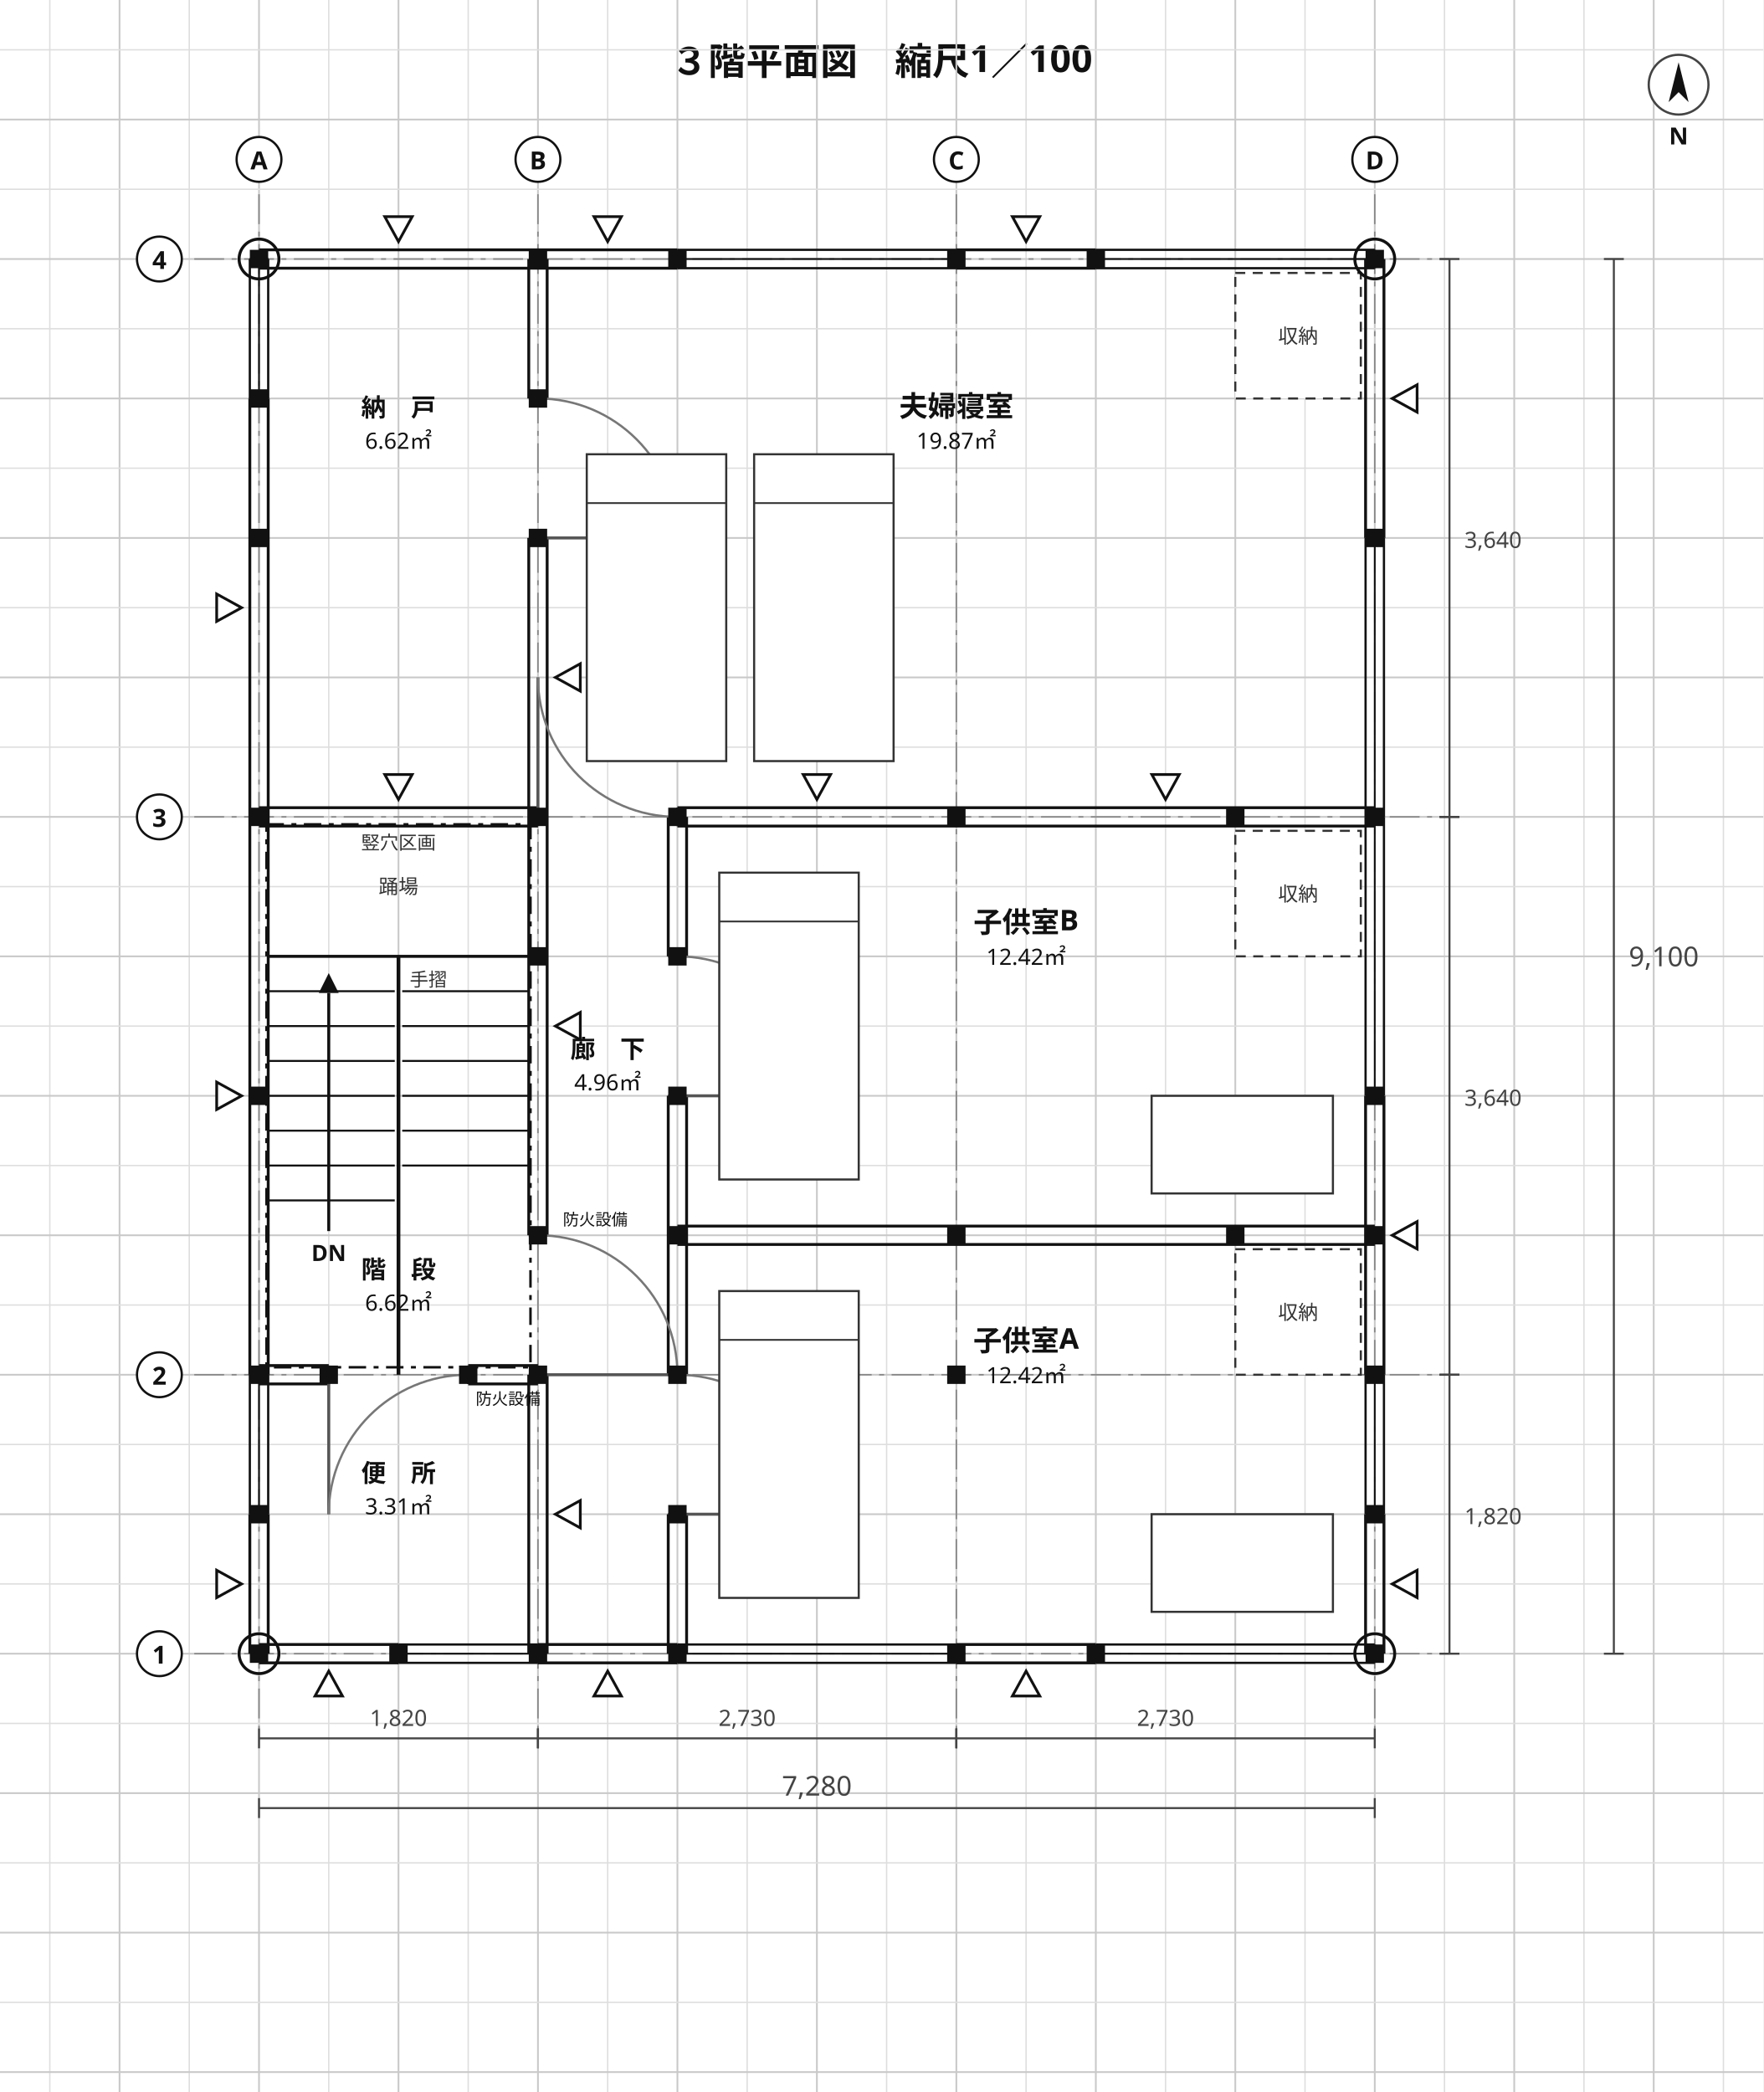
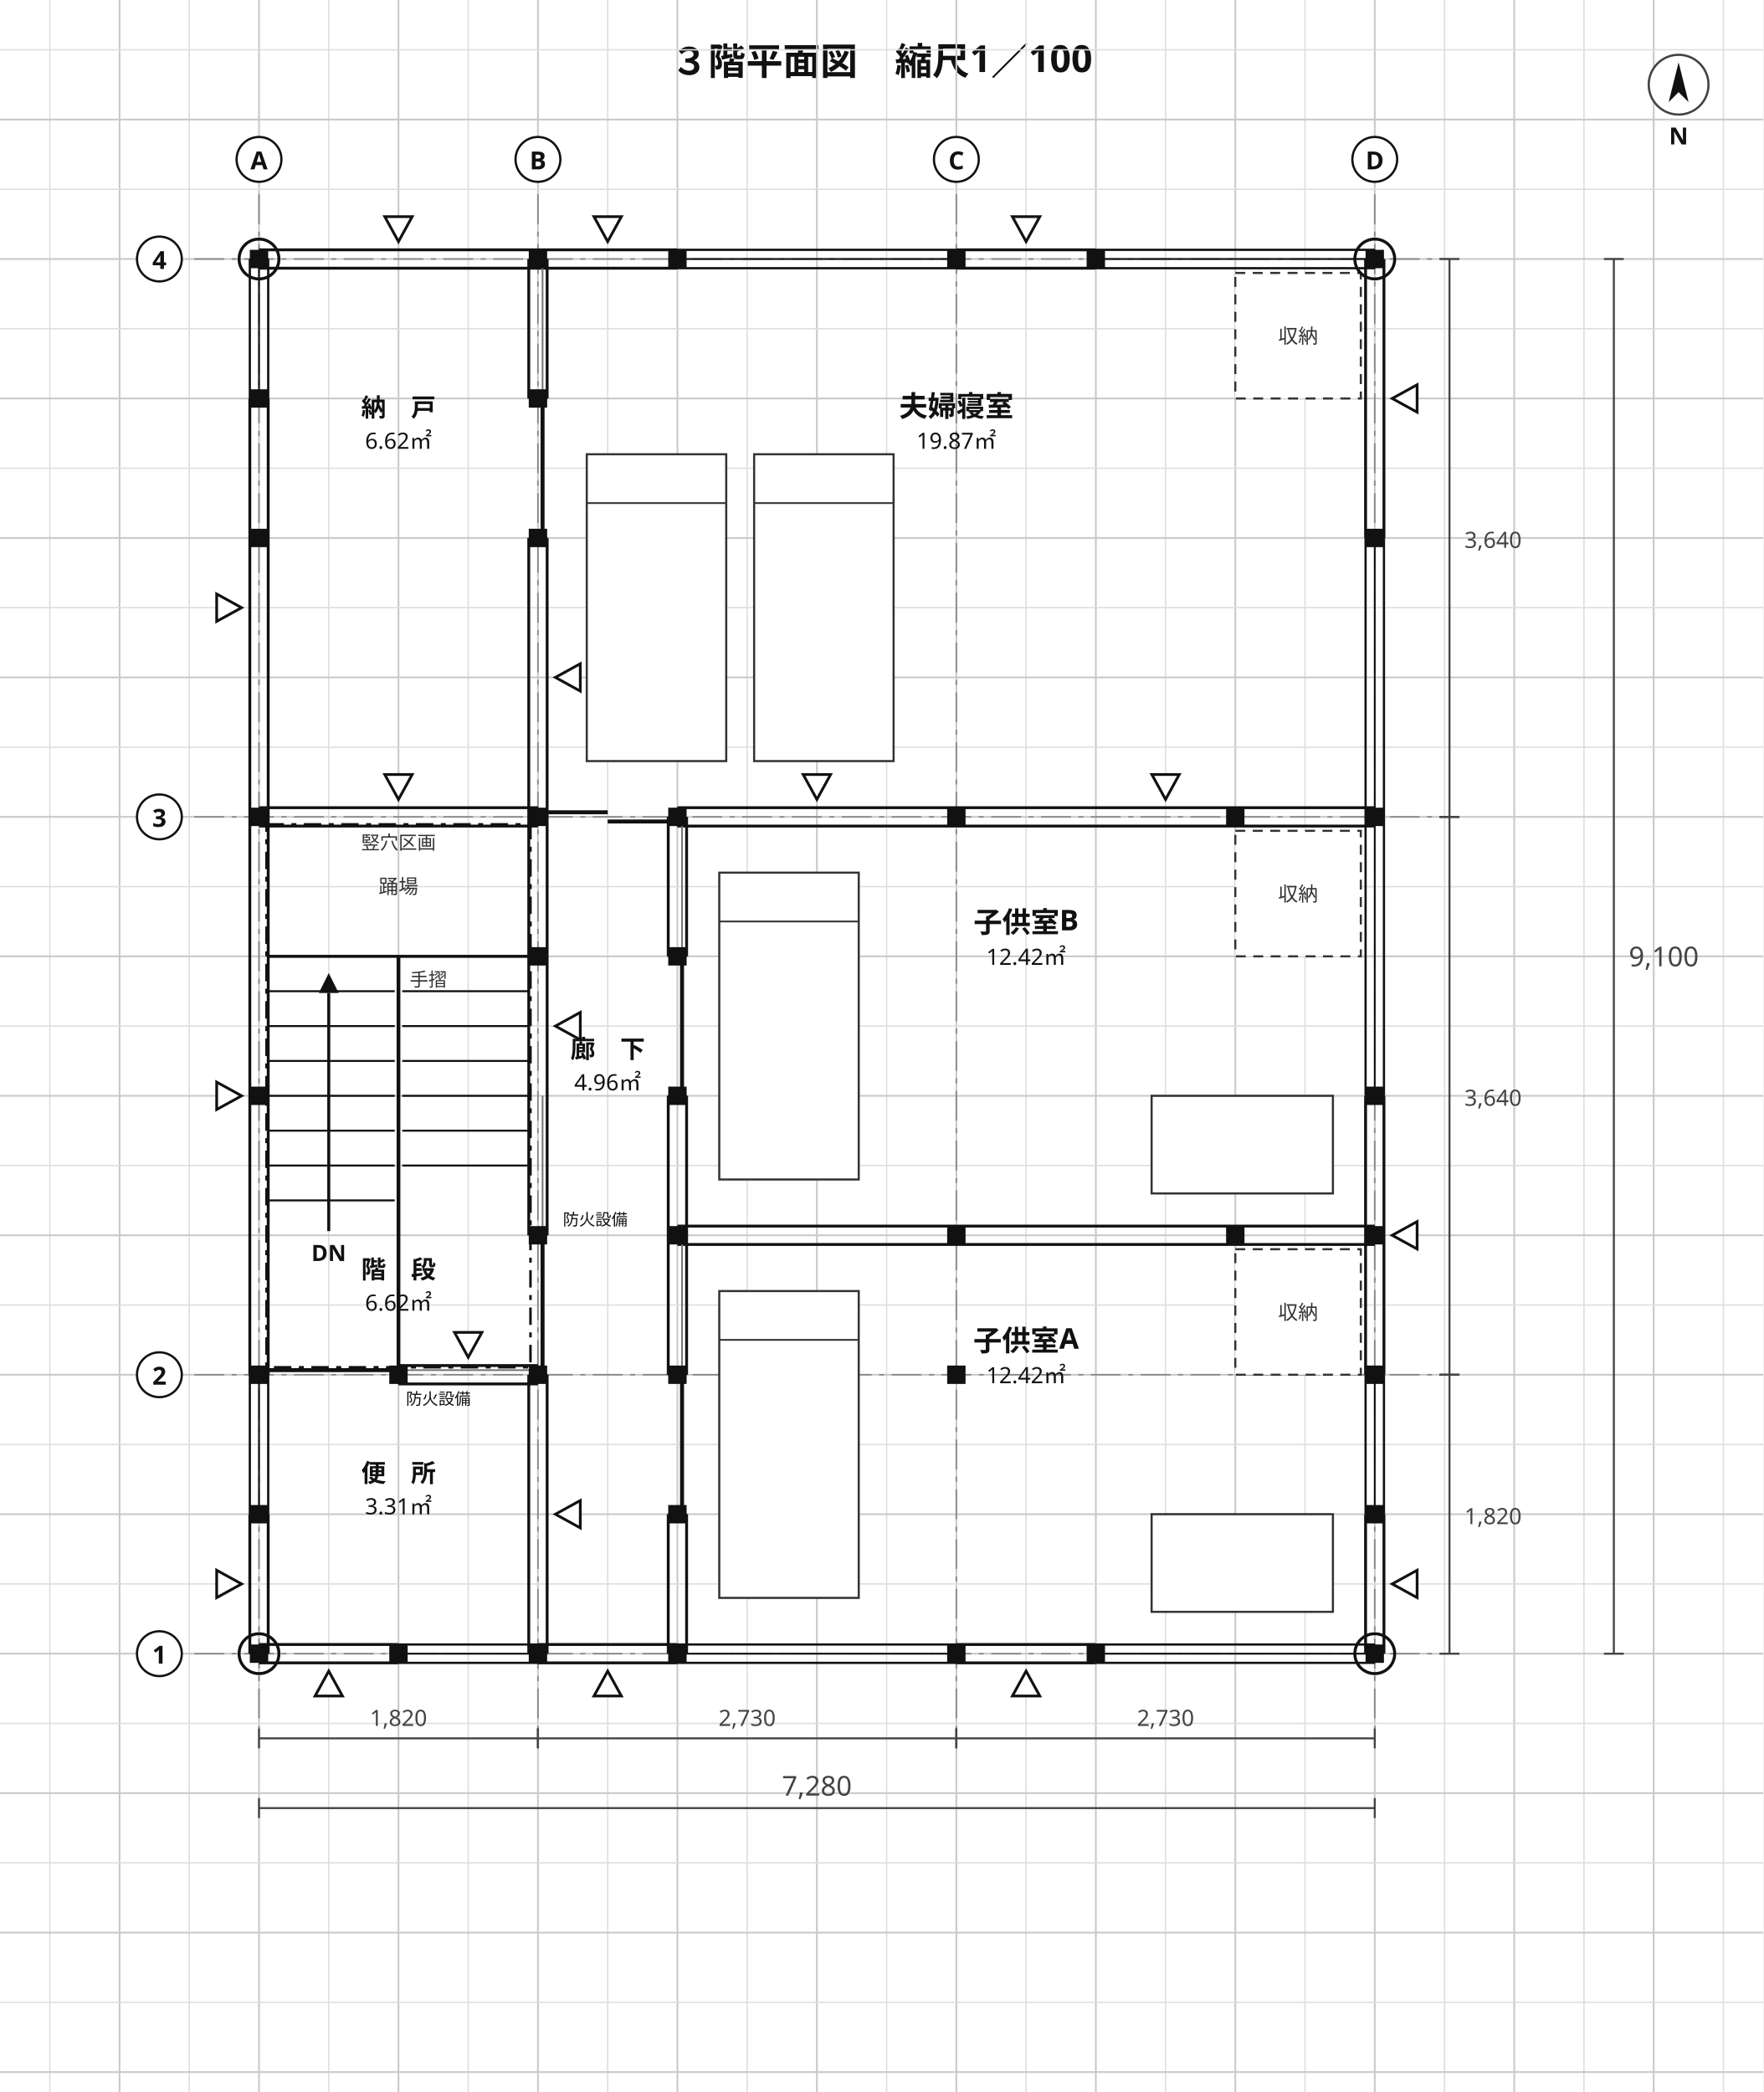
<svg xmlns="http://www.w3.org/2000/svg" viewBox="0 0 708 840" width="708" height="840" font-family="'Hiragino Sans','Hiragino Kaku Gothic ProN','Noto Sans JP','Yu Gothic',Meiryo,'IPAGothic',sans-serif">
  <rect width="708" height="840" fill="#ffffff" />
  <text x="354" y="30" font-size="15" text-anchor="middle" fill="#111" font-weight="700" font-family="'Hiragino Sans','Hiragino Kaku Gothic ProN','Noto Sans JP','Yu Gothic',Meiryo,'IPAGothic',sans-serif">３階平面図　縮尺1／100</text>
  <line x1="20" y1="0" x2="20" y2="840" stroke="#dedede" stroke-width="0.55" />
  <line x1="48" y1="0" x2="48" y2="840" stroke="#c9c9c9" stroke-width="0.7" />
  <line x1="76" y1="0" x2="76" y2="840" stroke="#dedede" stroke-width="0.55" />
  <line x1="104" y1="0" x2="104" y2="840" stroke="#c9c9c9" stroke-width="0.7" />
  <line x1="132" y1="0" x2="132" y2="840" stroke="#dedede" stroke-width="0.55" />
  <line x1="160" y1="0" x2="160" y2="840" stroke="#c9c9c9" stroke-width="0.7" />
  <line x1="188" y1="0" x2="188" y2="840" stroke="#dedede" stroke-width="0.55" />
  <line x1="216" y1="0" x2="216" y2="840" stroke="#c9c9c9" stroke-width="0.7" />
  <line x1="244" y1="0" x2="244" y2="840" stroke="#dedede" stroke-width="0.55" />
  <line x1="272" y1="0" x2="272" y2="840" stroke="#c9c9c9" stroke-width="0.7" />
  <line x1="300" y1="0" x2="300" y2="840" stroke="#dedede" stroke-width="0.55" />
  <line x1="328" y1="0" x2="328" y2="840" stroke="#c9c9c9" stroke-width="0.7" />
  <line x1="356" y1="0" x2="356" y2="840" stroke="#dedede" stroke-width="0.55" />
  <line x1="384" y1="0" x2="384" y2="840" stroke="#c9c9c9" stroke-width="0.7" />
  <line x1="412" y1="0" x2="412" y2="840" stroke="#dedede" stroke-width="0.55" />
  <line x1="440" y1="0" x2="440" y2="840" stroke="#c9c9c9" stroke-width="0.7" />
  <line x1="468" y1="0" x2="468" y2="840" stroke="#dedede" stroke-width="0.55" />
  <line x1="496" y1="0" x2="496" y2="840" stroke="#c9c9c9" stroke-width="0.7" />
  <line x1="524" y1="0" x2="524" y2="840" stroke="#dedede" stroke-width="0.55" />
  <line x1="552" y1="0" x2="552" y2="840" stroke="#c9c9c9" stroke-width="0.7" />
  <line x1="580" y1="0" x2="580" y2="840" stroke="#dedede" stroke-width="0.55" />
  <line x1="608" y1="0" x2="608" y2="840" stroke="#c9c9c9" stroke-width="0.7" />
  <line x1="636" y1="0" x2="636" y2="840" stroke="#dedede" stroke-width="0.55" />
  <line x1="664" y1="0" x2="664" y2="840" stroke="#c9c9c9" stroke-width="0.7" />
  <line x1="692" y1="0" x2="692" y2="840" stroke="#dedede" stroke-width="0.55" />
  <line x1="0" y1="20" x2="708" y2="20" stroke="#dedede" stroke-width="0.55" />
  <line x1="0" y1="48" x2="708" y2="48" stroke="#c9c9c9" stroke-width="0.7" />
  <line x1="0" y1="76" x2="708" y2="76" stroke="#dedede" stroke-width="0.55" />
  <line x1="0" y1="104" x2="708" y2="104" stroke="#c9c9c9" stroke-width="0.7" />
  <line x1="0" y1="132" x2="708" y2="132" stroke="#dedede" stroke-width="0.55" />
  <line x1="0" y1="160" x2="708" y2="160" stroke="#c9c9c9" stroke-width="0.7" />
  <line x1="0" y1="188" x2="708" y2="188" stroke="#dedede" stroke-width="0.55" />
  <line x1="0" y1="216" x2="708" y2="216" stroke="#c9c9c9" stroke-width="0.7" />
  <line x1="0" y1="244" x2="708" y2="244" stroke="#dedede" stroke-width="0.55" />
  <line x1="0" y1="272" x2="708" y2="272" stroke="#c9c9c9" stroke-width="0.7" />
  <line x1="0" y1="300" x2="708" y2="300" stroke="#dedede" stroke-width="0.55" />
  <line x1="0" y1="328" x2="708" y2="328" stroke="#c9c9c9" stroke-width="0.7" />
  <line x1="0" y1="356" x2="708" y2="356" stroke="#dedede" stroke-width="0.55" />
  <line x1="0" y1="384" x2="708" y2="384" stroke="#c9c9c9" stroke-width="0.7" />
  <line x1="0" y1="412" x2="708" y2="412" stroke="#dedede" stroke-width="0.55" />
  <line x1="0" y1="440" x2="708" y2="440" stroke="#c9c9c9" stroke-width="0.7" />
  <line x1="0" y1="468" x2="708" y2="468" stroke="#dedede" stroke-width="0.55" />
  <line x1="0" y1="496" x2="708" y2="496" stroke="#c9c9c9" stroke-width="0.7" />
  <line x1="0" y1="524" x2="708" y2="524" stroke="#dedede" stroke-width="0.55" />
  <line x1="0" y1="552" x2="708" y2="552" stroke="#c9c9c9" stroke-width="0.7" />
  <line x1="0" y1="580" x2="708" y2="580" stroke="#dedede" stroke-width="0.55" />
  <line x1="0" y1="608" x2="708" y2="608" stroke="#c9c9c9" stroke-width="0.7" />
  <line x1="0" y1="636" x2="708" y2="636" stroke="#dedede" stroke-width="0.55" />
  <line x1="0" y1="664" x2="708" y2="664" stroke="#c9c9c9" stroke-width="0.7" />
  <line x1="0" y1="692" x2="708" y2="692" stroke="#dedede" stroke-width="0.55" />
  <line x1="0" y1="720" x2="708" y2="720" stroke="#c9c9c9" stroke-width="0.7" />
  <line x1="0" y1="748" x2="708" y2="748" stroke="#dedede" stroke-width="0.55" />
  <line x1="0" y1="776" x2="708" y2="776" stroke="#c9c9c9" stroke-width="0.7" />
  <line x1="0" y1="804" x2="708" y2="804" stroke="#dedede" stroke-width="0.55" />
  <line x1="0" y1="832" x2="708" y2="832" stroke="#c9c9c9" stroke-width="0.7" />
  <line x1="104" y1="78" x2="104" y2="694" stroke="#888" stroke-width="0.6" stroke-dasharray="12 3 2 3" />
  <line x1="216" y1="78" x2="216" y2="694" stroke="#888" stroke-width="0.6" stroke-dasharray="12 3 2 3" />
  <line x1="384" y1="78" x2="384" y2="694" stroke="#888" stroke-width="0.6" stroke-dasharray="12 3 2 3" />
  <line x1="552" y1="78" x2="552" y2="694" stroke="#888" stroke-width="0.6" stroke-dasharray="12 3 2 3" />
  <line x1="78" y1="664" x2="582" y2="664" stroke="#888" stroke-width="0.6" stroke-dasharray="12 3 2 3" />
  <line x1="78" y1="552" x2="582" y2="552" stroke="#888" stroke-width="0.6" stroke-dasharray="12 3 2 3" />
  <line x1="78" y1="328" x2="582" y2="328" stroke="#888" stroke-width="0.6" stroke-dasharray="12 3 2 3" />
  <line x1="78" y1="104" x2="582" y2="104" stroke="#888" stroke-width="0.6" stroke-dasharray="12 3 2 3" />
  <line x1="100.31" y1="664" x2="100.31" y2="608" stroke="#111" stroke-width="1.15" />
  <line x1="107.69" y1="664" x2="107.69" y2="608" stroke="#111" stroke-width="1.15" />
  <line x1="100.31" y1="552" x2="100.31" y2="160" stroke="#111" stroke-width="1.15" />
  <line x1="107.69" y1="552" x2="107.69" y2="160" stroke="#111" stroke-width="1.15" />
  <line x1="212.31" y1="664" x2="212.31" y2="552" stroke="#111" stroke-width="1.15" />
  <line x1="219.69" y1="664" x2="219.69" y2="552" stroke="#111" stroke-width="1.15" />
  <line x1="212.31" y1="496" x2="212.31" y2="216" stroke="#111" stroke-width="1.15" />
  <line x1="219.69" y1="496" x2="219.69" y2="216" stroke="#111" stroke-width="1.15" />
  <line x1="212.31" y1="160" x2="212.31" y2="104" stroke="#111" stroke-width="1.15" />
  <line x1="219.69" y1="160" x2="219.69" y2="104" stroke="#111" stroke-width="1.15" />
  <line x1="104" y1="660.31" x2="160" y2="660.31" stroke="#111" stroke-width="1.15" />
  <line x1="104" y1="667.69" x2="160" y2="667.69" stroke="#111" stroke-width="1.15" />
  <line x1="216" y1="660.31" x2="272" y2="660.31" stroke="#111" stroke-width="1.15" />
  <line x1="216" y1="667.69" x2="272" y2="667.69" stroke="#111" stroke-width="1.15" />
  <line x1="384" y1="660.31" x2="440" y2="660.31" stroke="#111" stroke-width="1.15" />
  <line x1="384" y1="667.69" x2="440" y2="667.69" stroke="#111" stroke-width="1.15" />
-   <line x1="104" y1="548.31" x2="132" y2="548.31" stroke="#111" stroke-width="1.15" />
-   <line x1="104" y1="555.69" x2="132" y2="555.69" stroke="#111" stroke-width="1.15" />
-   <line x1="188" y1="548.31" x2="216" y2="548.31" stroke="#111" stroke-width="1.15" />
-   <line x1="188" y1="555.69" x2="216" y2="555.69" stroke="#111" stroke-width="1.15" />
+   <line x1="160" y1="548.31" x2="216" y2="548.31" stroke="#111" stroke-width="1.15" />
+   <line x1="160" y1="555.69" x2="216" y2="555.69" stroke="#111" stroke-width="1.15" />
  <line x1="104" y1="324.31" x2="216" y2="324.31" stroke="#111" stroke-width="1.15" />
  <line x1="104" y1="331.69" x2="216" y2="331.69" stroke="#111" stroke-width="1.15" />
  <line x1="272" y1="324.31" x2="552" y2="324.31" stroke="#111" stroke-width="1.15" />
  <line x1="272" y1="331.69" x2="552" y2="331.69" stroke="#111" stroke-width="1.15" />
  <line x1="104" y1="100.31" x2="272" y2="100.31" stroke="#111" stroke-width="1.15" />
  <line x1="104" y1="107.69" x2="272" y2="107.69" stroke="#111" stroke-width="1.15" />
  <line x1="384" y1="100.31" x2="440" y2="100.31" stroke="#111" stroke-width="1.15" />
  <line x1="384" y1="107.69" x2="440" y2="107.69" stroke="#111" stroke-width="1.15" />
  <line x1="268.31" y1="664" x2="268.31" y2="608" stroke="#111" stroke-width="1.15" />
  <line x1="275.69" y1="664" x2="275.69" y2="608" stroke="#111" stroke-width="1.15" />
  <line x1="268.31" y1="552" x2="268.31" y2="440" stroke="#111" stroke-width="1.15" />
  <line x1="275.69" y1="552" x2="275.69" y2="440" stroke="#111" stroke-width="1.15" />
  <line x1="268.31" y1="384" x2="268.31" y2="328" stroke="#111" stroke-width="1.15" />
  <line x1="275.69" y1="384" x2="275.69" y2="328" stroke="#111" stroke-width="1.15" />
  <line x1="548.31" y1="664" x2="548.31" y2="608" stroke="#111" stroke-width="1.15" />
  <line x1="555.69" y1="664" x2="555.69" y2="608" stroke="#111" stroke-width="1.15" />
  <line x1="548.31" y1="552" x2="548.31" y2="440" stroke="#111" stroke-width="1.15" />
  <line x1="555.69" y1="552" x2="555.69" y2="440" stroke="#111" stroke-width="1.15" />
  <line x1="548.31" y1="216" x2="548.31" y2="104" stroke="#111" stroke-width="1.15" />
  <line x1="555.69" y1="216" x2="555.69" y2="104" stroke="#111" stroke-width="1.15" />
  <line x1="272" y1="492.31" x2="552" y2="492.31" stroke="#111" stroke-width="1.15" />
  <line x1="272" y1="499.69" x2="552" y2="499.69" stroke="#111" stroke-width="1.15" />
  <line x1="272" y1="660.31" x2="384" y2="660.31" stroke="#111" stroke-width="0.9" />
  <line x1="272" y1="667.69" x2="384" y2="667.69" stroke="#111" stroke-width="0.9" />
  <line x1="272" y1="664" x2="384" y2="664" stroke="#111" stroke-width="0.7" />
  <line x1="272" y1="660.31" x2="272" y2="667.69" stroke="#111" stroke-width="1.0" />
  <line x1="384" y1="660.31" x2="384" y2="667.69" stroke="#111" stroke-width="1.0" />
  <line x1="440" y1="660.31" x2="552" y2="660.31" stroke="#111" stroke-width="0.9" />
  <line x1="440" y1="667.69" x2="552" y2="667.69" stroke="#111" stroke-width="0.9" />
  <line x1="440" y1="664" x2="552" y2="664" stroke="#111" stroke-width="0.7" />
  <line x1="440" y1="660.31" x2="440" y2="667.69" stroke="#111" stroke-width="1.0" />
  <line x1="552" y1="660.31" x2="552" y2="667.69" stroke="#111" stroke-width="1.0" />
  <line x1="160" y1="660.31" x2="216" y2="660.31" stroke="#111" stroke-width="0.9" />
  <line x1="160" y1="667.69" x2="216" y2="667.69" stroke="#111" stroke-width="0.9" />
  <line x1="160" y1="664" x2="216" y2="664" stroke="#111" stroke-width="0.7" />
  <line x1="160" y1="660.31" x2="160" y2="667.69" stroke="#111" stroke-width="1.0" />
  <line x1="216" y1="660.31" x2="216" y2="667.69" stroke="#111" stroke-width="1.0" />
  <line x1="548.31" y1="608" x2="548.31" y2="552" stroke="#111" stroke-width="0.9" />
  <line x1="555.69" y1="608" x2="555.69" y2="552" stroke="#111" stroke-width="0.9" />
  <line x1="552" y1="608" x2="552" y2="552" stroke="#111" stroke-width="0.7" />
  <line x1="548.31" y1="608" x2="555.69" y2="608" stroke="#111" stroke-width="1.0" />
  <line x1="548.31" y1="552" x2="555.69" y2="552" stroke="#111" stroke-width="1.0" />
  <line x1="548.31" y1="440" x2="548.31" y2="328" stroke="#111" stroke-width="0.9" />
  <line x1="555.69" y1="440" x2="555.69" y2="328" stroke="#111" stroke-width="0.9" />
  <line x1="552" y1="440" x2="552" y2="328" stroke="#111" stroke-width="0.7" />
  <line x1="548.31" y1="440" x2="555.69" y2="440" stroke="#111" stroke-width="1.0" />
  <line x1="548.31" y1="328" x2="555.69" y2="328" stroke="#111" stroke-width="1.0" />
  <line x1="548.31" y1="328" x2="548.31" y2="216" stroke="#111" stroke-width="0.9" />
  <line x1="555.69" y1="328" x2="555.69" y2="216" stroke="#111" stroke-width="0.9" />
  <line x1="552" y1="328" x2="552" y2="216" stroke="#111" stroke-width="0.7" />
  <line x1="548.31" y1="328" x2="555.69" y2="328" stroke="#111" stroke-width="1.0" />
  <line x1="548.31" y1="216" x2="555.69" y2="216" stroke="#111" stroke-width="1.0" />
  <line x1="272" y1="100.31" x2="384" y2="100.31" stroke="#111" stroke-width="0.9" />
  <line x1="272" y1="107.69" x2="384" y2="107.69" stroke="#111" stroke-width="0.9" />
  <line x1="272" y1="104" x2="384" y2="104" stroke="#111" stroke-width="0.7" />
  <line x1="272" y1="100.31" x2="272" y2="107.69" stroke="#111" stroke-width="1.0" />
  <line x1="384" y1="100.31" x2="384" y2="107.69" stroke="#111" stroke-width="1.0" />
  <line x1="440" y1="100.31" x2="552" y2="100.31" stroke="#111" stroke-width="0.9" />
  <line x1="440" y1="107.69" x2="552" y2="107.69" stroke="#111" stroke-width="0.9" />
  <line x1="440" y1="104" x2="552" y2="104" stroke="#111" stroke-width="0.7" />
  <line x1="440" y1="100.31" x2="440" y2="107.69" stroke="#111" stroke-width="1.0" />
  <line x1="552" y1="100.31" x2="552" y2="107.69" stroke="#111" stroke-width="1.0" />
  <line x1="100.31" y1="608" x2="100.31" y2="552" stroke="#111" stroke-width="0.9" />
  <line x1="107.69" y1="608" x2="107.69" y2="552" stroke="#111" stroke-width="0.9" />
  <line x1="104" y1="608" x2="104" y2="552" stroke="#111" stroke-width="0.7" />
  <line x1="100.31" y1="608" x2="107.69" y2="608" stroke="#111" stroke-width="1.0" />
  <line x1="100.31" y1="552" x2="107.69" y2="552" stroke="#111" stroke-width="1.0" />
  <line x1="100.31" y1="160" x2="100.31" y2="104" stroke="#111" stroke-width="0.9" />
  <line x1="107.69" y1="160" x2="107.69" y2="104" stroke="#111" stroke-width="0.9" />
  <line x1="104" y1="160" x2="104" y2="104" stroke="#111" stroke-width="0.7" />
  <line x1="100.31" y1="160" x2="107.69" y2="160" stroke="#111" stroke-width="1.0" />
  <line x1="100.31" y1="104" x2="107.69" y2="104" stroke="#111" stroke-width="1.0" />
-   <line x1="132" y1="548.31" x2="132" y2="555.69" stroke="#111" stroke-width="1.0" />
-   <line x1="188" y1="548.31" x2="188" y2="555.69" stroke="#111" stroke-width="1.0" />
-   <line x1="132" y1="552" x2="132" y2="608" stroke="#555" stroke-width="1.2" />
-   <path d="M 132.0 608.0 A 56.0 56.0 0 0 1 188.0 552.0" stroke="#777" stroke-width="0.9" fill="none" />
-   <text x="191" y="564" font-size="6.5" text-anchor="start" fill="#111" font-weight="400" font-family="'Hiragino Sans','Hiragino Kaku Gothic ProN','Noto Sans JP','Yu Gothic',Meiryo,'IPAGothic',sans-serif">防火設備</text>
+   <line x1="104" y1="548.31" x2="104" y2="555.69" stroke="#111" stroke-width="1.0" />
+   <line x1="160" y1="548.31" x2="160" y2="555.69" stroke="#111" stroke-width="1.0" />
+   <line x1="104" y1="550.15" x2="160" y2="550.15" stroke="#111" stroke-width="1.6" />
+   <line x1="160" y1="550.15" x2="216" y2="550.15" stroke="#777" stroke-width="0.7" />
+   <text x="163" y="564" font-size="6.5" text-anchor="start" fill="#111" font-weight="400" font-family="'Hiragino Sans','Hiragino Kaku Gothic ProN','Noto Sans JP','Yu Gothic',Meiryo,'IPAGothic',sans-serif">防火設備</text>
  <line x1="212.31" y1="552" x2="219.69" y2="552" stroke="#111" stroke-width="1.0" />
  <line x1="212.31" y1="496" x2="219.69" y2="496" stroke="#111" stroke-width="1.0" />
-   <line x1="216" y1="552" x2="272" y2="552" stroke="#555" stroke-width="1.2" />
-   <path d="M 272.0 552.0 A 56.0 56.0 0 0 0 216.0 496.0" stroke="#777" stroke-width="0.9" fill="none" />
+   <line x1="217.85" y1="552" x2="217.85" y2="496" stroke="#111" stroke-width="1.6" />
+   <line x1="217.85" y1="496" x2="217.85" y2="440" stroke="#777" stroke-width="0.7" />
  <text x="226" y="492" font-size="6.5" text-anchor="start" fill="#111" font-weight="400" font-family="'Hiragino Sans','Hiragino Kaku Gothic ProN','Noto Sans JP','Yu Gothic',Meiryo,'IPAGothic',sans-serif">防火設備</text>
  <line x1="212.31" y1="216" x2="219.69" y2="216" stroke="#111" stroke-width="1.0" />
  <line x1="212.31" y1="160" x2="219.69" y2="160" stroke="#111" stroke-width="1.0" />
-   <line x1="216" y1="216" x2="272" y2="216" stroke="#555" stroke-width="1.2" />
-   <path d="M 272.0 216.0 A 56.0 56.0 0 0 0 216.0 160.0" stroke="#777" stroke-width="0.9" fill="none" />
+   <line x1="217.85" y1="216" x2="217.85" y2="160" stroke="#111" stroke-width="1.6" />
+   <line x1="217.85" y1="160" x2="217.85" y2="104" stroke="#777" stroke-width="0.7" />
  <line x1="268.31" y1="608" x2="275.69" y2="608" stroke="#111" stroke-width="1.0" />
  <line x1="268.31" y1="552" x2="275.69" y2="552" stroke="#111" stroke-width="1.0" />
-   <line x1="272" y1="608" x2="328" y2="608" stroke="#555" stroke-width="1.2" />
-   <path d="M 328.0 608.0 A 56.0 56.0 0 0 0 272.0 552.0" stroke="#777" stroke-width="0.9" fill="none" />
+   <line x1="273.85" y1="608" x2="273.85" y2="552" stroke="#111" stroke-width="1.6" />
+   <line x1="273.85" y1="552" x2="273.85" y2="496" stroke="#777" stroke-width="0.7" />
  <line x1="268.31" y1="440" x2="275.69" y2="440" stroke="#111" stroke-width="1.0" />
  <line x1="268.31" y1="384" x2="275.69" y2="384" stroke="#111" stroke-width="1.0" />
-   <line x1="272" y1="440" x2="328" y2="440" stroke="#555" stroke-width="1.2" />
-   <path d="M 328.0 440.0 A 56.0 56.0 0 0 0 272.0 384.0" stroke="#777" stroke-width="0.9" fill="none" />
+   <line x1="273.85" y1="440" x2="273.85" y2="384" stroke="#111" stroke-width="1.6" />
+   <line x1="273.85" y1="384" x2="273.85" y2="328" stroke="#777" stroke-width="0.7" />
+   <line x1="216" y1="326.15" x2="244" y2="326.15" stroke="#111" stroke-width="1.6" />
+   <line x1="244" y1="329.85" x2="272" y2="329.85" stroke="#111" stroke-width="1.6" />
  <line x1="216" y1="324.31" x2="216" y2="331.69" stroke="#111" stroke-width="1.0" />
  <line x1="272" y1="324.31" x2="272" y2="331.69" stroke="#111" stroke-width="1.0" />
-   <line x1="216" y1="328" x2="216" y2="272" stroke="#555" stroke-width="1.2" />
-   <path d="M 216.0 272.0 A 56.0 56.0 0 0 0 272.0 328.0" stroke="#777" stroke-width="0.9" fill="none" />
  <rect x="288.8" y="518.4" width="56" height="123.2" fill="#fff" stroke="#333" stroke-width="0.85" />
  <line x1="288.8" y1="538" x2="344.8" y2="538" stroke="#333" stroke-width="0.7" />
  <rect x="462.4" y="608" width="72.8" height="39.2" fill="#fff" stroke="#333" stroke-width="0.85" />
  <rect x="496" y="501.6" width="50.4" height="50.4" fill="#fff" stroke="#333" stroke-width="0.85" stroke-dasharray="4 3" />
  <text x="521.2" y="529.8" font-size="8" text-anchor="middle" fill="#333" font-weight="400" font-family="'Hiragino Sans','Hiragino Kaku Gothic ProN','Noto Sans JP','Yu Gothic',Meiryo,'IPAGothic',sans-serif">収納</text>
  <rect x="288.8" y="350.4" width="56" height="123.2" fill="#fff" stroke="#333" stroke-width="0.85" />
  <line x1="288.8" y1="370" x2="344.8" y2="370" stroke="#333" stroke-width="0.7" />
  <rect x="462.4" y="440" width="72.8" height="39.2" fill="#fff" stroke="#333" stroke-width="0.85" />
  <rect x="496" y="333.6" width="50.4" height="50.4" fill="#fff" stroke="#333" stroke-width="0.85" stroke-dasharray="4 3" />
  <text x="521.2" y="361.8" font-size="8" text-anchor="middle" fill="#333" font-weight="400" font-family="'Hiragino Sans','Hiragino Kaku Gothic ProN','Noto Sans JP','Yu Gothic',Meiryo,'IPAGothic',sans-serif">収納</text>
  <rect x="235.6" y="182.4" width="56" height="123.2" fill="#fff" stroke="#333" stroke-width="0.85" />
  <line x1="235.6" y1="202" x2="291.6" y2="202" stroke="#333" stroke-width="0.7" />
  <rect x="302.8" y="182.4" width="56" height="123.2" fill="#fff" stroke="#333" stroke-width="0.85" />
  <line x1="302.8" y1="202" x2="358.8" y2="202" stroke="#333" stroke-width="0.7" />
  <rect x="496" y="109.6" width="50.4" height="50.4" fill="#fff" stroke="#333" stroke-width="0.85" stroke-dasharray="4 3" />
  <text x="521.2" y="137.8" font-size="8" text-anchor="middle" fill="#333" font-weight="400" font-family="'Hiragino Sans','Hiragino Kaku Gothic ProN','Noto Sans JP','Yu Gothic',Meiryo,'IPAGothic',sans-serif">収納</text>
  <line x1="107.69" y1="384" x2="212.31" y2="384" stroke="#111" stroke-width="1.2" />
  <text x="160" y="358.8" font-size="8" text-anchor="middle" fill="#333" font-weight="400" font-family="'Hiragino Sans','Hiragino Kaku Gothic ProN','Noto Sans JP','Yu Gothic',Meiryo,'IPAGothic',sans-serif">踊場</text>
  <line x1="160" y1="552" x2="160" y2="384" stroke="#111" stroke-width="1.5" />
  <text x="172" y="396" font-size="7.5" text-anchor="middle" fill="#333" font-weight="400" font-family="'Hiragino Sans','Hiragino Kaku Gothic ProN','Noto Sans JP','Yu Gothic',Meiryo,'IPAGothic',sans-serif">手摺</text>
  <line x1="161.5" y1="398" x2="212.31" y2="398" stroke="#111" stroke-width="0.8" />
  <line x1="161.5" y1="412" x2="212.31" y2="412" stroke="#111" stroke-width="0.8" />
  <line x1="161.5" y1="426" x2="212.31" y2="426" stroke="#111" stroke-width="0.8" />
  <line x1="161.5" y1="440" x2="212.31" y2="440" stroke="#111" stroke-width="0.8" />
  <line x1="161.5" y1="454" x2="212.31" y2="454" stroke="#111" stroke-width="0.8" />
  <line x1="161.5" y1="468" x2="212.31" y2="468" stroke="#111" stroke-width="0.8" />
  <line x1="107.69" y1="398" x2="158.5" y2="398" stroke="#111" stroke-width="0.8" />
  <line x1="107.69" y1="412" x2="158.5" y2="412" stroke="#111" stroke-width="0.8" />
  <line x1="107.69" y1="426" x2="158.5" y2="426" stroke="#111" stroke-width="0.8" />
  <line x1="107.69" y1="440" x2="158.5" y2="440" stroke="#111" stroke-width="0.8" />
  <line x1="107.69" y1="454" x2="158.5" y2="454" stroke="#111" stroke-width="0.8" />
  <line x1="107.69" y1="468" x2="158.5" y2="468" stroke="#111" stroke-width="0.8" />
  <line x1="107.69" y1="482" x2="158.5" y2="482" stroke="#111" stroke-width="0.8" />
  <line x1="132" y1="494.32" x2="132" y2="398.72" stroke="#111" stroke-width="1.2" />
  <polygon points="132,390.72 128,398.72 136,398.72" fill="#111" />
  <text x="132" y="506.32" font-size="9" text-anchor="middle" fill="#111" font-weight="700" font-family="'Hiragino Sans','Hiragino Kaku Gothic ProN','Noto Sans JP','Yu Gothic',Meiryo,'IPAGothic',sans-serif">DN</text>
  <rect x="107" y="331" width="106" height="218" fill="none" stroke="#111" stroke-width="1.0" stroke-dasharray="7 3 2 3" />
  <text x="160" y="341" font-size="7.5" text-anchor="middle" fill="#333" font-weight="400" font-family="'Hiragino Sans','Hiragino Kaku Gothic ProN','Noto Sans JP','Yu Gothic',Meiryo,'IPAGothic',sans-serif">竪穴区画</text>
  <polygon points="97,636 87,630.5 87,641.5" fill="#fff" stroke="#111" stroke-width="1.1" />
  <polygon points="97,440 87,434.5 87,445.5" fill="#fff" stroke="#111" stroke-width="1.1" />
  <polygon points="97,244 87,238.5 87,249.5" fill="#fff" stroke="#111" stroke-width="1.1" />
  <polygon points="223,608 233,602.5 233,613.5" fill="#fff" stroke="#111" stroke-width="1.1" />
  <polygon points="223,412 233,406.5 233,417.5" fill="#fff" stroke="#111" stroke-width="1.1" />
  <polygon points="223,272 233,266.5 233,277.5" fill="#fff" stroke="#111" stroke-width="1.1" />
  <polygon points="559,636 569,630.5 569,641.5" fill="#fff" stroke="#111" stroke-width="1.1" />
  <polygon points="559,496 569,490.5 569,501.5" fill="#fff" stroke="#111" stroke-width="1.1" />
  <polygon points="559,160 569,154.5 569,165.5" fill="#fff" stroke="#111" stroke-width="1.1" />
  <polygon points="132,671 126.5,681 137.5,681" fill="#fff" stroke="#111" stroke-width="1.1" />
  <polygon points="244,671 238.5,681 249.5,681" fill="#fff" stroke="#111" stroke-width="1.1" />
  <polygon points="412,671 406.5,681 417.5,681" fill="#fff" stroke="#111" stroke-width="1.1" />
+   <polygon points="188,545 182.5,535 193.5,535" fill="#fff" stroke="#111" stroke-width="1.1" />
  <polygon points="160,321 154.5,311 165.5,311" fill="#fff" stroke="#111" stroke-width="1.1" />
  <polygon points="328,321 322.5,311 333.5,311" fill="#fff" stroke="#111" stroke-width="1.1" />
  <polygon points="468,321 462.5,311 473.5,311" fill="#fff" stroke="#111" stroke-width="1.1" />
  <polygon points="160,97 154.5,87 165.5,87" fill="#fff" stroke="#111" stroke-width="1.1" />
  <polygon points="244,97 238.5,87 249.5,87" fill="#fff" stroke="#111" stroke-width="1.1" />
  <polygon points="412,97 406.5,87 417.5,87" fill="#fff" stroke="#111" stroke-width="1.1" />
  <rect x="100.31" y="604.31" width="7.38" height="7.38" fill="#111" />
  <rect x="100.31" y="548.31" width="7.38" height="7.38" fill="#111" />
  <rect x="100.31" y="436.31" width="7.38" height="7.38" fill="#111" />
  <rect x="100.31" y="324.31" width="7.38" height="7.38" fill="#111" />
  <rect x="100.31" y="212.31" width="7.38" height="7.38" fill="#111" />
  <rect x="100.31" y="156.31" width="7.38" height="7.38" fill="#111" />
-   <rect x="128.31" y="548.31" width="7.38" height="7.38" fill="#111" />
  <rect x="156.31" y="660.31" width="7.38" height="7.38" fill="#111" />
-   <rect x="184.31" y="548.31" width="7.38" height="7.38" fill="#111" />
+   <rect x="156.31" y="548.31" width="7.38" height="7.38" fill="#111" />
  <rect x="212.31" y="660.31" width="7.38" height="7.38" fill="#111" />
  <rect x="212.31" y="548.31" width="7.38" height="7.38" fill="#111" />
  <rect x="212.31" y="492.31" width="7.38" height="7.38" fill="#111" />
  <rect x="212.31" y="380.31" width="7.38" height="7.38" fill="#111" />
  <rect x="212.31" y="324.31" width="7.38" height="7.38" fill="#111" />
  <rect x="212.31" y="212.31" width="7.38" height="7.38" fill="#111" />
  <rect x="212.31" y="156.31" width="7.38" height="7.38" fill="#111" />
  <rect x="212.31" y="100.31" width="7.38" height="7.38" fill="#111" />
  <rect x="268.31" y="660.31" width="7.38" height="7.38" fill="#111" />
  <rect x="268.31" y="604.31" width="7.38" height="7.38" fill="#111" />
  <rect x="268.31" y="548.31" width="7.38" height="7.38" fill="#111" />
  <rect x="268.31" y="492.31" width="7.38" height="7.38" fill="#111" />
  <rect x="268.31" y="436.31" width="7.38" height="7.38" fill="#111" />
  <rect x="268.31" y="380.31" width="7.38" height="7.38" fill="#111" />
  <rect x="268.31" y="324.31" width="7.38" height="7.38" fill="#111" />
  <rect x="268.31" y="100.31" width="7.38" height="7.38" fill="#111" />
  <rect x="380.31" y="660.31" width="7.38" height="7.38" fill="#111" />
  <rect x="380.31" y="548.31" width="7.38" height="7.38" fill="#111" />
  <rect x="380.31" y="492.31" width="7.38" height="7.38" fill="#111" />
  <rect x="380.31" y="324.31" width="7.38" height="7.38" fill="#111" />
  <rect x="380.31" y="100.31" width="7.38" height="7.38" fill="#111" />
  <rect x="436.31" y="660.31" width="7.38" height="7.38" fill="#111" />
  <rect x="436.31" y="100.31" width="7.38" height="7.38" fill="#111" />
  <rect x="492.31" y="492.31" width="7.38" height="7.38" fill="#111" />
  <rect x="492.31" y="324.31" width="7.38" height="7.38" fill="#111" />
  <rect x="548.31" y="604.31" width="7.38" height="7.38" fill="#111" />
  <rect x="548.31" y="548.31" width="7.38" height="7.38" fill="#111" />
  <rect x="548.31" y="492.31" width="7.38" height="7.38" fill="#111" />
  <rect x="548.31" y="436.31" width="7.38" height="7.38" fill="#111" />
  <rect x="548.31" y="324.31" width="7.38" height="7.38" fill="#111" />
  <rect x="548.31" y="212.31" width="7.38" height="7.38" fill="#111" />
  <rect x="100.31" y="660.31" width="7.38" height="7.38" fill="#111" />
  <circle cx="104" cy="664" r="8" fill="none" stroke="#111" stroke-width="1.2" />
  <rect x="100.31" y="100.31" width="7.38" height="7.38" fill="#111" />
  <circle cx="104" cy="104" r="8" fill="none" stroke="#111" stroke-width="1.2" />
  <rect x="548.31" y="660.31" width="7.38" height="7.38" fill="#111" />
  <circle cx="552" cy="664" r="8" fill="none" stroke="#111" stroke-width="1.2" />
  <rect x="548.31" y="100.31" width="7.38" height="7.38" fill="#111" />
  <circle cx="552" cy="104" r="8" fill="none" stroke="#111" stroke-width="1.2" />
  <text x="160" y="595.04" font-size="10" text-anchor="middle" fill="#111" font-weight="700" font-family="'Hiragino Sans','Hiragino Kaku Gothic ProN','Noto Sans JP','Yu Gothic',Meiryo,'IPAGothic',sans-serif">便　所</text>
  <text x="160" y="608.04" font-size="9" text-anchor="middle" fill="#111" font-weight="400" font-family="'Hiragino Sans','Hiragino Kaku Gothic ProN','Noto Sans JP','Yu Gothic',Meiryo,'IPAGothic',sans-serif">3.31㎡</text>
  <text x="160" y="513.28" font-size="10" text-anchor="middle" fill="#111" font-weight="700" font-family="'Hiragino Sans','Hiragino Kaku Gothic ProN','Noto Sans JP','Yu Gothic',Meiryo,'IPAGothic',sans-serif">階　段</text>
  <text x="160" y="526.28" font-size="9" text-anchor="middle" fill="#111" font-weight="400" font-family="'Hiragino Sans','Hiragino Kaku Gothic ProN','Noto Sans JP','Yu Gothic',Meiryo,'IPAGothic',sans-serif">6.62㎡</text>
  <text x="160" y="167.2" font-size="10" text-anchor="middle" fill="#111" font-weight="700" font-family="'Hiragino Sans','Hiragino Kaku Gothic ProN','Noto Sans JP','Yu Gothic',Meiryo,'IPAGothic',sans-serif">納　戸</text>
  <text x="160" y="180.2" font-size="9" text-anchor="middle" fill="#111" font-weight="400" font-family="'Hiragino Sans','Hiragino Kaku Gothic ProN','Noto Sans JP','Yu Gothic',Meiryo,'IPAGothic',sans-serif">6.62㎡</text>
  <text x="244" y="424.8" font-size="10" text-anchor="middle" fill="#111" font-weight="700" font-family="'Hiragino Sans','Hiragino Kaku Gothic ProN','Noto Sans JP','Yu Gothic',Meiryo,'IPAGothic',sans-serif">廊　下</text>
  <text x="244" y="437.8" font-size="9" text-anchor="middle" fill="#111" font-weight="400" font-family="'Hiragino Sans','Hiragino Kaku Gothic ProN','Noto Sans JP','Yu Gothic',Meiryo,'IPAGothic',sans-serif">4.96㎡</text>
  <text x="412" y="542.4" font-size="11.5" text-anchor="middle" fill="#111" font-weight="700" font-family="'Hiragino Sans','Hiragino Kaku Gothic ProN','Noto Sans JP','Yu Gothic',Meiryo,'IPAGothic',sans-serif">子供室A</text>
  <text x="412" y="555.4" font-size="9" text-anchor="middle" fill="#111" font-weight="400" font-family="'Hiragino Sans','Hiragino Kaku Gothic ProN','Noto Sans JP','Yu Gothic',Meiryo,'IPAGothic',sans-serif">12.42㎡</text>
  <text x="412" y="374.4" font-size="11.5" text-anchor="middle" fill="#111" font-weight="700" font-family="'Hiragino Sans','Hiragino Kaku Gothic ProN','Noto Sans JP','Yu Gothic',Meiryo,'IPAGothic',sans-serif">子供室B</text>
  <text x="412" y="387.4" font-size="9" text-anchor="middle" fill="#111" font-weight="400" font-family="'Hiragino Sans','Hiragino Kaku Gothic ProN','Noto Sans JP','Yu Gothic',Meiryo,'IPAGothic',sans-serif">12.42㎡</text>
  <text x="384" y="167.2" font-size="11.5" text-anchor="middle" fill="#111" font-weight="700" font-family="'Hiragino Sans','Hiragino Kaku Gothic ProN','Noto Sans JP','Yu Gothic',Meiryo,'IPAGothic',sans-serif">夫婦寝室</text>
  <text x="384" y="180.2" font-size="9" text-anchor="middle" fill="#111" font-weight="400" font-family="'Hiragino Sans','Hiragino Kaku Gothic ProN','Noto Sans JP','Yu Gothic',Meiryo,'IPAGothic',sans-serif">19.87㎡</text>
  <circle cx="104" cy="64" r="9" fill="#fff" stroke="#111" stroke-width="0.9" />
  <text x="104" y="68" font-size="10" text-anchor="middle" fill="#111" font-weight="700" font-family="'Hiragino Sans','Hiragino Kaku Gothic ProN','Noto Sans JP','Yu Gothic',Meiryo,'IPAGothic',sans-serif">A</text>
  <circle cx="216" cy="64" r="9" fill="#fff" stroke="#111" stroke-width="0.9" />
  <text x="216" y="68" font-size="10" text-anchor="middle" fill="#111" font-weight="700" font-family="'Hiragino Sans','Hiragino Kaku Gothic ProN','Noto Sans JP','Yu Gothic',Meiryo,'IPAGothic',sans-serif">B</text>
  <circle cx="384" cy="64" r="9" fill="#fff" stroke="#111" stroke-width="0.9" />
  <text x="384" y="68" font-size="10" text-anchor="middle" fill="#111" font-weight="700" font-family="'Hiragino Sans','Hiragino Kaku Gothic ProN','Noto Sans JP','Yu Gothic',Meiryo,'IPAGothic',sans-serif">C</text>
  <circle cx="552" cy="64" r="9" fill="#fff" stroke="#111" stroke-width="0.9" />
  <text x="552" y="68" font-size="10" text-anchor="middle" fill="#111" font-weight="700" font-family="'Hiragino Sans','Hiragino Kaku Gothic ProN','Noto Sans JP','Yu Gothic',Meiryo,'IPAGothic',sans-serif">D</text>
  <circle cx="64" cy="664" r="9" fill="#fff" stroke="#111" stroke-width="0.9" />
  <text x="64" y="668" font-size="10" text-anchor="middle" fill="#111" font-weight="700" font-family="'Hiragino Sans','Hiragino Kaku Gothic ProN','Noto Sans JP','Yu Gothic',Meiryo,'IPAGothic',sans-serif">1</text>
  <circle cx="64" cy="552" r="9" fill="#fff" stroke="#111" stroke-width="0.9" />
  <text x="64" y="556" font-size="10" text-anchor="middle" fill="#111" font-weight="700" font-family="'Hiragino Sans','Hiragino Kaku Gothic ProN','Noto Sans JP','Yu Gothic',Meiryo,'IPAGothic',sans-serif">2</text>
  <circle cx="64" cy="328" r="9" fill="#fff" stroke="#111" stroke-width="0.9" />
  <text x="64" y="332" font-size="10" text-anchor="middle" fill="#111" font-weight="700" font-family="'Hiragino Sans','Hiragino Kaku Gothic ProN','Noto Sans JP','Yu Gothic',Meiryo,'IPAGothic',sans-serif">3</text>
  <circle cx="64" cy="104" r="9" fill="#fff" stroke="#111" stroke-width="0.9" />
  <text x="64" y="108" font-size="10" text-anchor="middle" fill="#111" font-weight="700" font-family="'Hiragino Sans','Hiragino Kaku Gothic ProN','Noto Sans JP','Yu Gothic',Meiryo,'IPAGothic',sans-serif">4</text>
  <line x1="104" y1="698" x2="216" y2="698" stroke="#444" stroke-width="0.8" />
  <line x1="104" y1="694" x2="104" y2="702" stroke="#444" stroke-width="0.8" />
  <line x1="216" y1="694" x2="216" y2="702" stroke="#444" stroke-width="0.8" />
  <text x="160" y="693" font-size="9" text-anchor="middle" fill="#444" font-weight="400" font-family="'Hiragino Sans','Hiragino Kaku Gothic ProN','Noto Sans JP','Yu Gothic',Meiryo,'IPAGothic',sans-serif">1,820</text>
  <line x1="216" y1="698" x2="384" y2="698" stroke="#444" stroke-width="0.8" />
  <line x1="216" y1="694" x2="216" y2="702" stroke="#444" stroke-width="0.8" />
  <line x1="384" y1="694" x2="384" y2="702" stroke="#444" stroke-width="0.8" />
  <text x="300" y="693" font-size="9" text-anchor="middle" fill="#444" font-weight="400" font-family="'Hiragino Sans','Hiragino Kaku Gothic ProN','Noto Sans JP','Yu Gothic',Meiryo,'IPAGothic',sans-serif">2,730</text>
  <line x1="384" y1="698" x2="552" y2="698" stroke="#444" stroke-width="0.8" />
  <line x1="384" y1="694" x2="384" y2="702" stroke="#444" stroke-width="0.8" />
  <line x1="552" y1="694" x2="552" y2="702" stroke="#444" stroke-width="0.8" />
  <text x="468" y="693" font-size="9" text-anchor="middle" fill="#444" font-weight="400" font-family="'Hiragino Sans','Hiragino Kaku Gothic ProN','Noto Sans JP','Yu Gothic',Meiryo,'IPAGothic',sans-serif">2,730</text>
  <line x1="104" y1="726" x2="552" y2="726" stroke="#444" stroke-width="0.8" />
  <line x1="104" y1="722" x2="104" y2="730" stroke="#444" stroke-width="0.8" />
  <line x1="552" y1="722" x2="552" y2="730" stroke="#444" stroke-width="0.8" />
  <text x="328" y="721" font-size="11" text-anchor="middle" fill="#444" font-weight="400" font-family="'Hiragino Sans','Hiragino Kaku Gothic ProN','Noto Sans JP','Yu Gothic',Meiryo,'IPAGothic',sans-serif">7,280</text>
  <line x1="582" y1="664" x2="582" y2="552" stroke="#444" stroke-width="0.8" />
  <line x1="578" y1="664" x2="586" y2="664" stroke="#444" stroke-width="0.8" />
  <line x1="578" y1="552" x2="586" y2="552" stroke="#444" stroke-width="0.8" />
  <text x="588" y="612" font-size="9" text-anchor="start" fill="#444" font-weight="400" font-family="'Hiragino Sans','Hiragino Kaku Gothic ProN','Noto Sans JP','Yu Gothic',Meiryo,'IPAGothic',sans-serif">1,820</text>
  <line x1="582" y1="552" x2="582" y2="328" stroke="#444" stroke-width="0.8" />
  <line x1="578" y1="552" x2="586" y2="552" stroke="#444" stroke-width="0.8" />
  <line x1="578" y1="328" x2="586" y2="328" stroke="#444" stroke-width="0.8" />
  <text x="588" y="444" font-size="9" text-anchor="start" fill="#444" font-weight="400" font-family="'Hiragino Sans','Hiragino Kaku Gothic ProN','Noto Sans JP','Yu Gothic',Meiryo,'IPAGothic',sans-serif">3,640</text>
  <line x1="582" y1="328" x2="582" y2="104" stroke="#444" stroke-width="0.8" />
  <line x1="578" y1="328" x2="586" y2="328" stroke="#444" stroke-width="0.8" />
  <line x1="578" y1="104" x2="586" y2="104" stroke="#444" stroke-width="0.8" />
  <text x="588" y="220" font-size="9" text-anchor="start" fill="#444" font-weight="400" font-family="'Hiragino Sans','Hiragino Kaku Gothic ProN','Noto Sans JP','Yu Gothic',Meiryo,'IPAGothic',sans-serif">3,640</text>
  <line x1="648" y1="664" x2="648" y2="104" stroke="#444" stroke-width="0.8" />
  <line x1="644" y1="664" x2="652" y2="664" stroke="#444" stroke-width="0.8" />
  <line x1="644" y1="104" x2="652" y2="104" stroke="#444" stroke-width="0.8" />
  <text x="654" y="388" font-size="11" text-anchor="start" fill="#444" font-weight="400" font-family="'Hiragino Sans','Hiragino Kaku Gothic ProN','Noto Sans JP','Yu Gothic',Meiryo,'IPAGothic',sans-serif">9,100</text>
  <circle cx="674" cy="34" r="12" fill="#fff" stroke="#444" stroke-width="0.9" />
  <polygon points="674,25 670,41 674,37 678,41" fill="#111" />
  <text x="674" y="58" font-size="9.5" text-anchor="middle" fill="#111" font-weight="700" font-family="'Hiragino Sans','Hiragino Kaku Gothic ProN','Noto Sans JP','Yu Gothic',Meiryo,'IPAGothic',sans-serif">N</text>
</svg>
